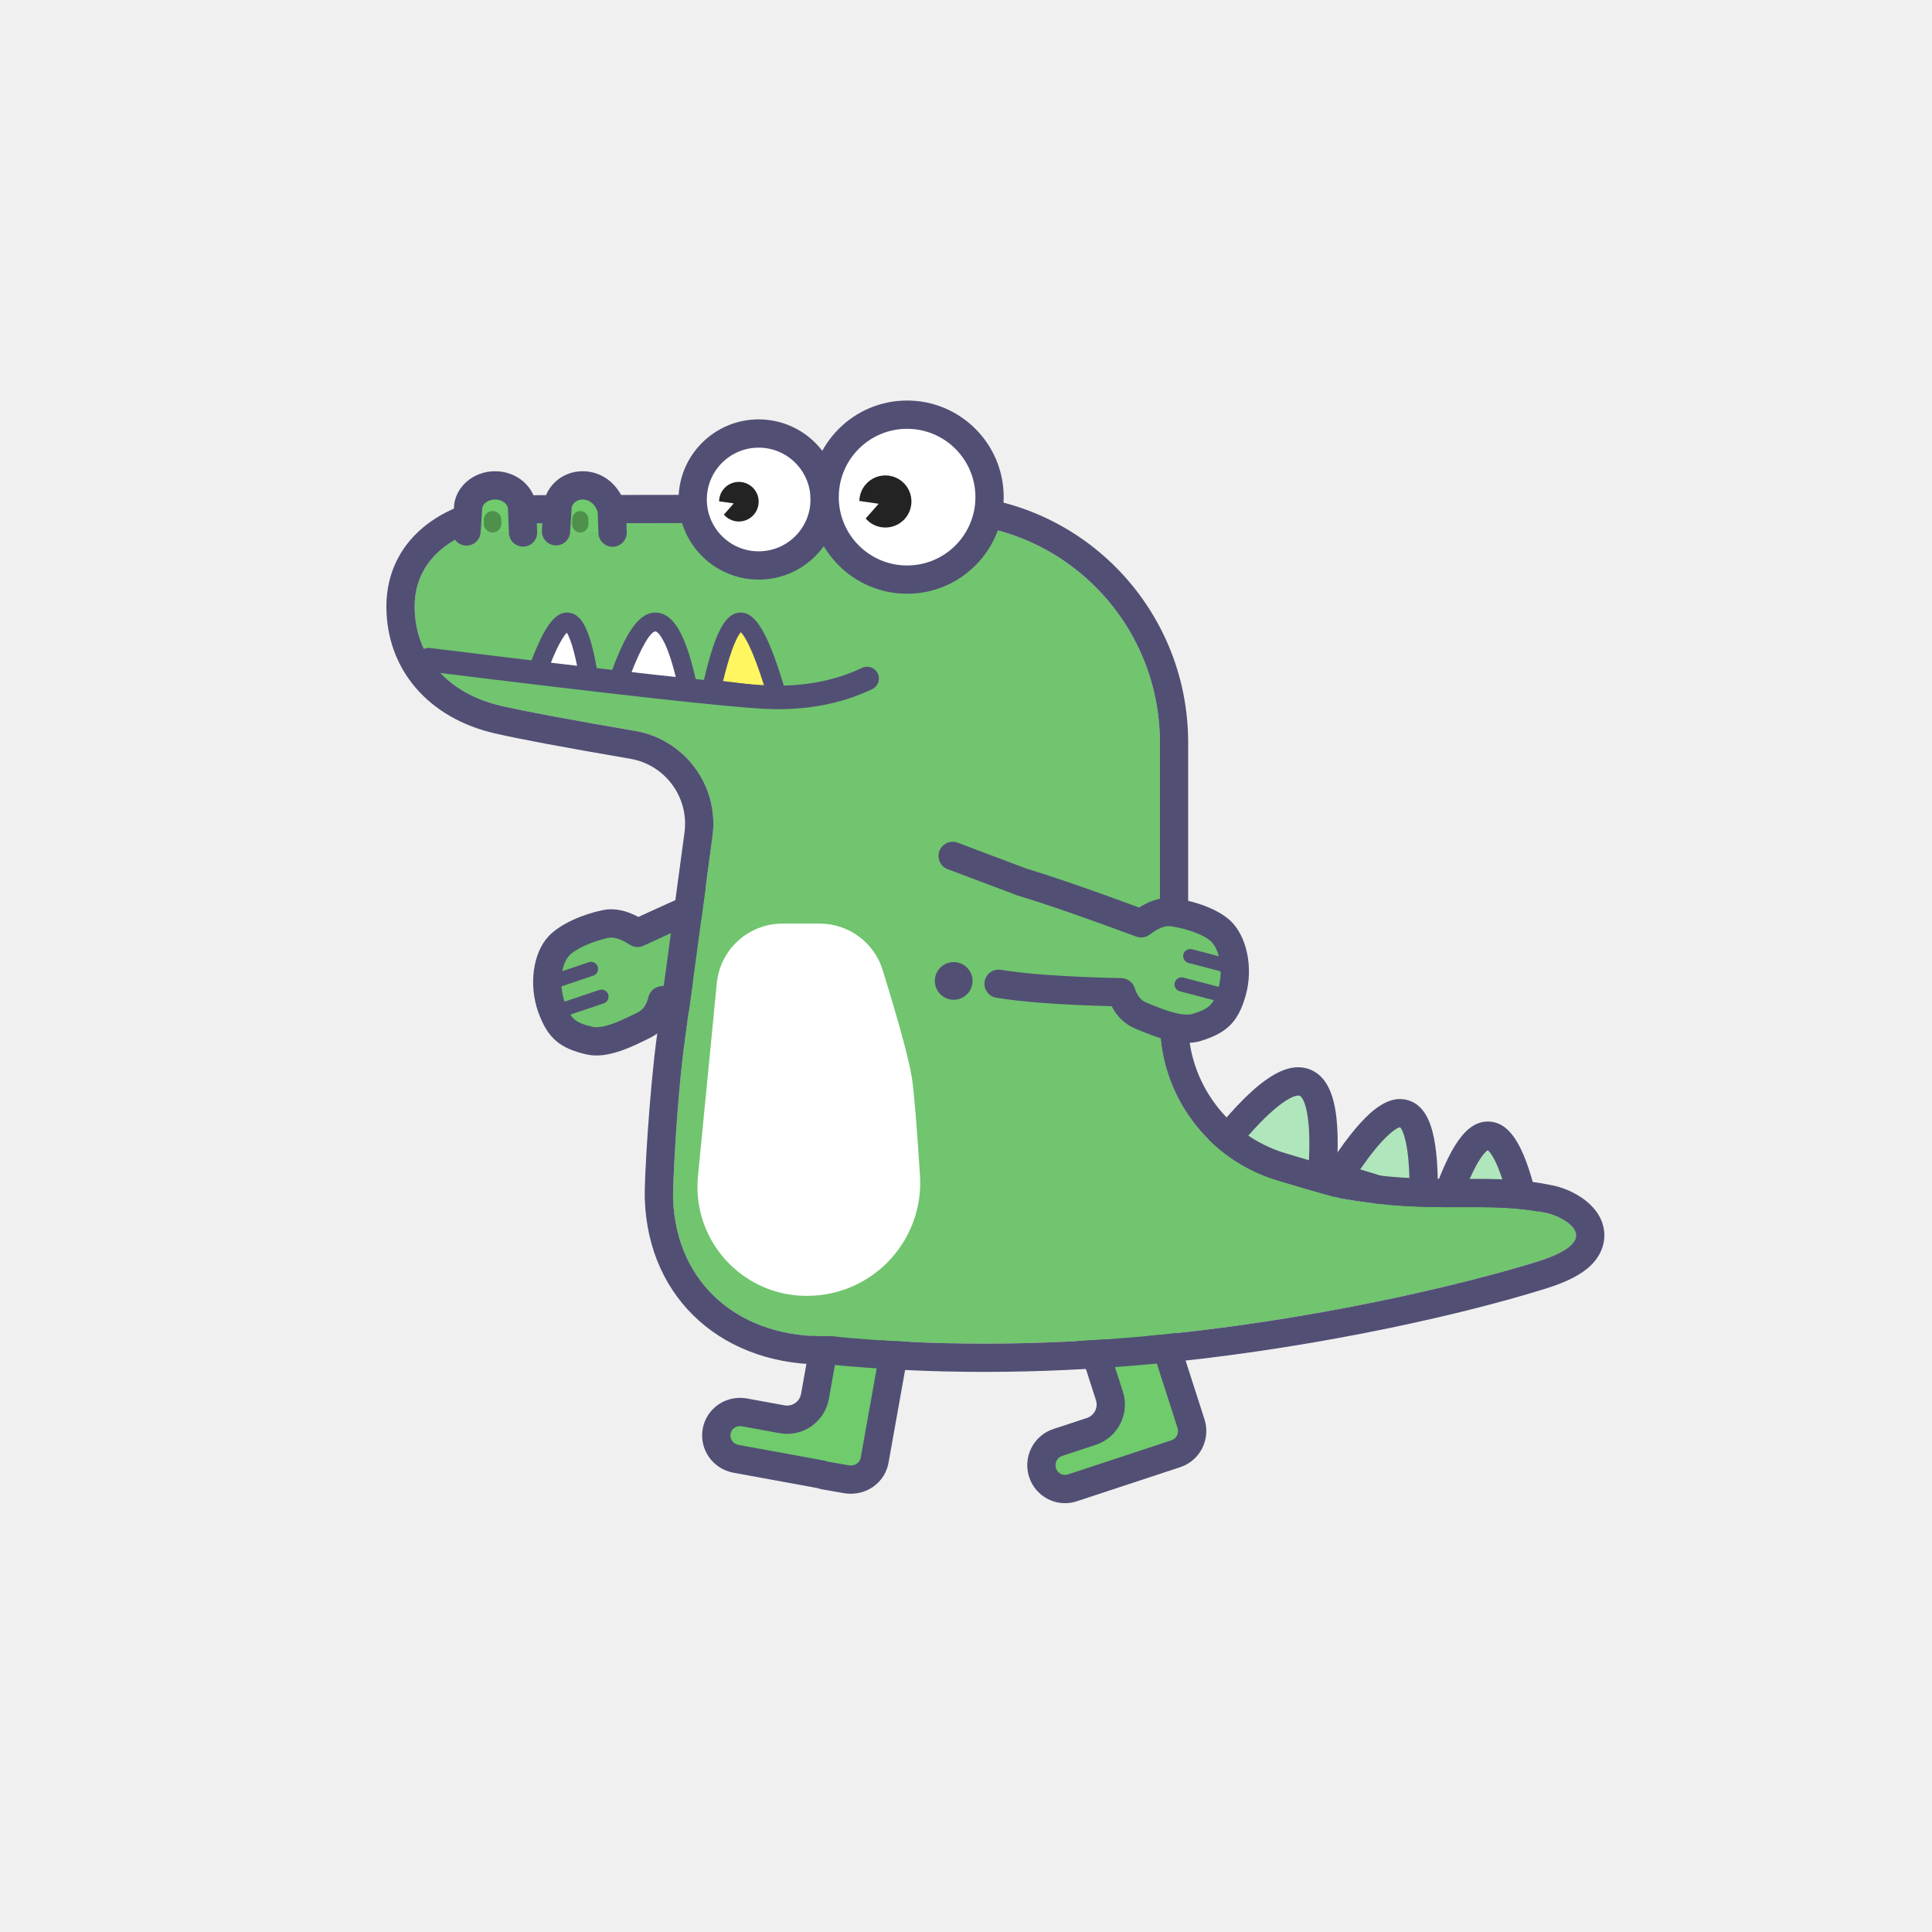
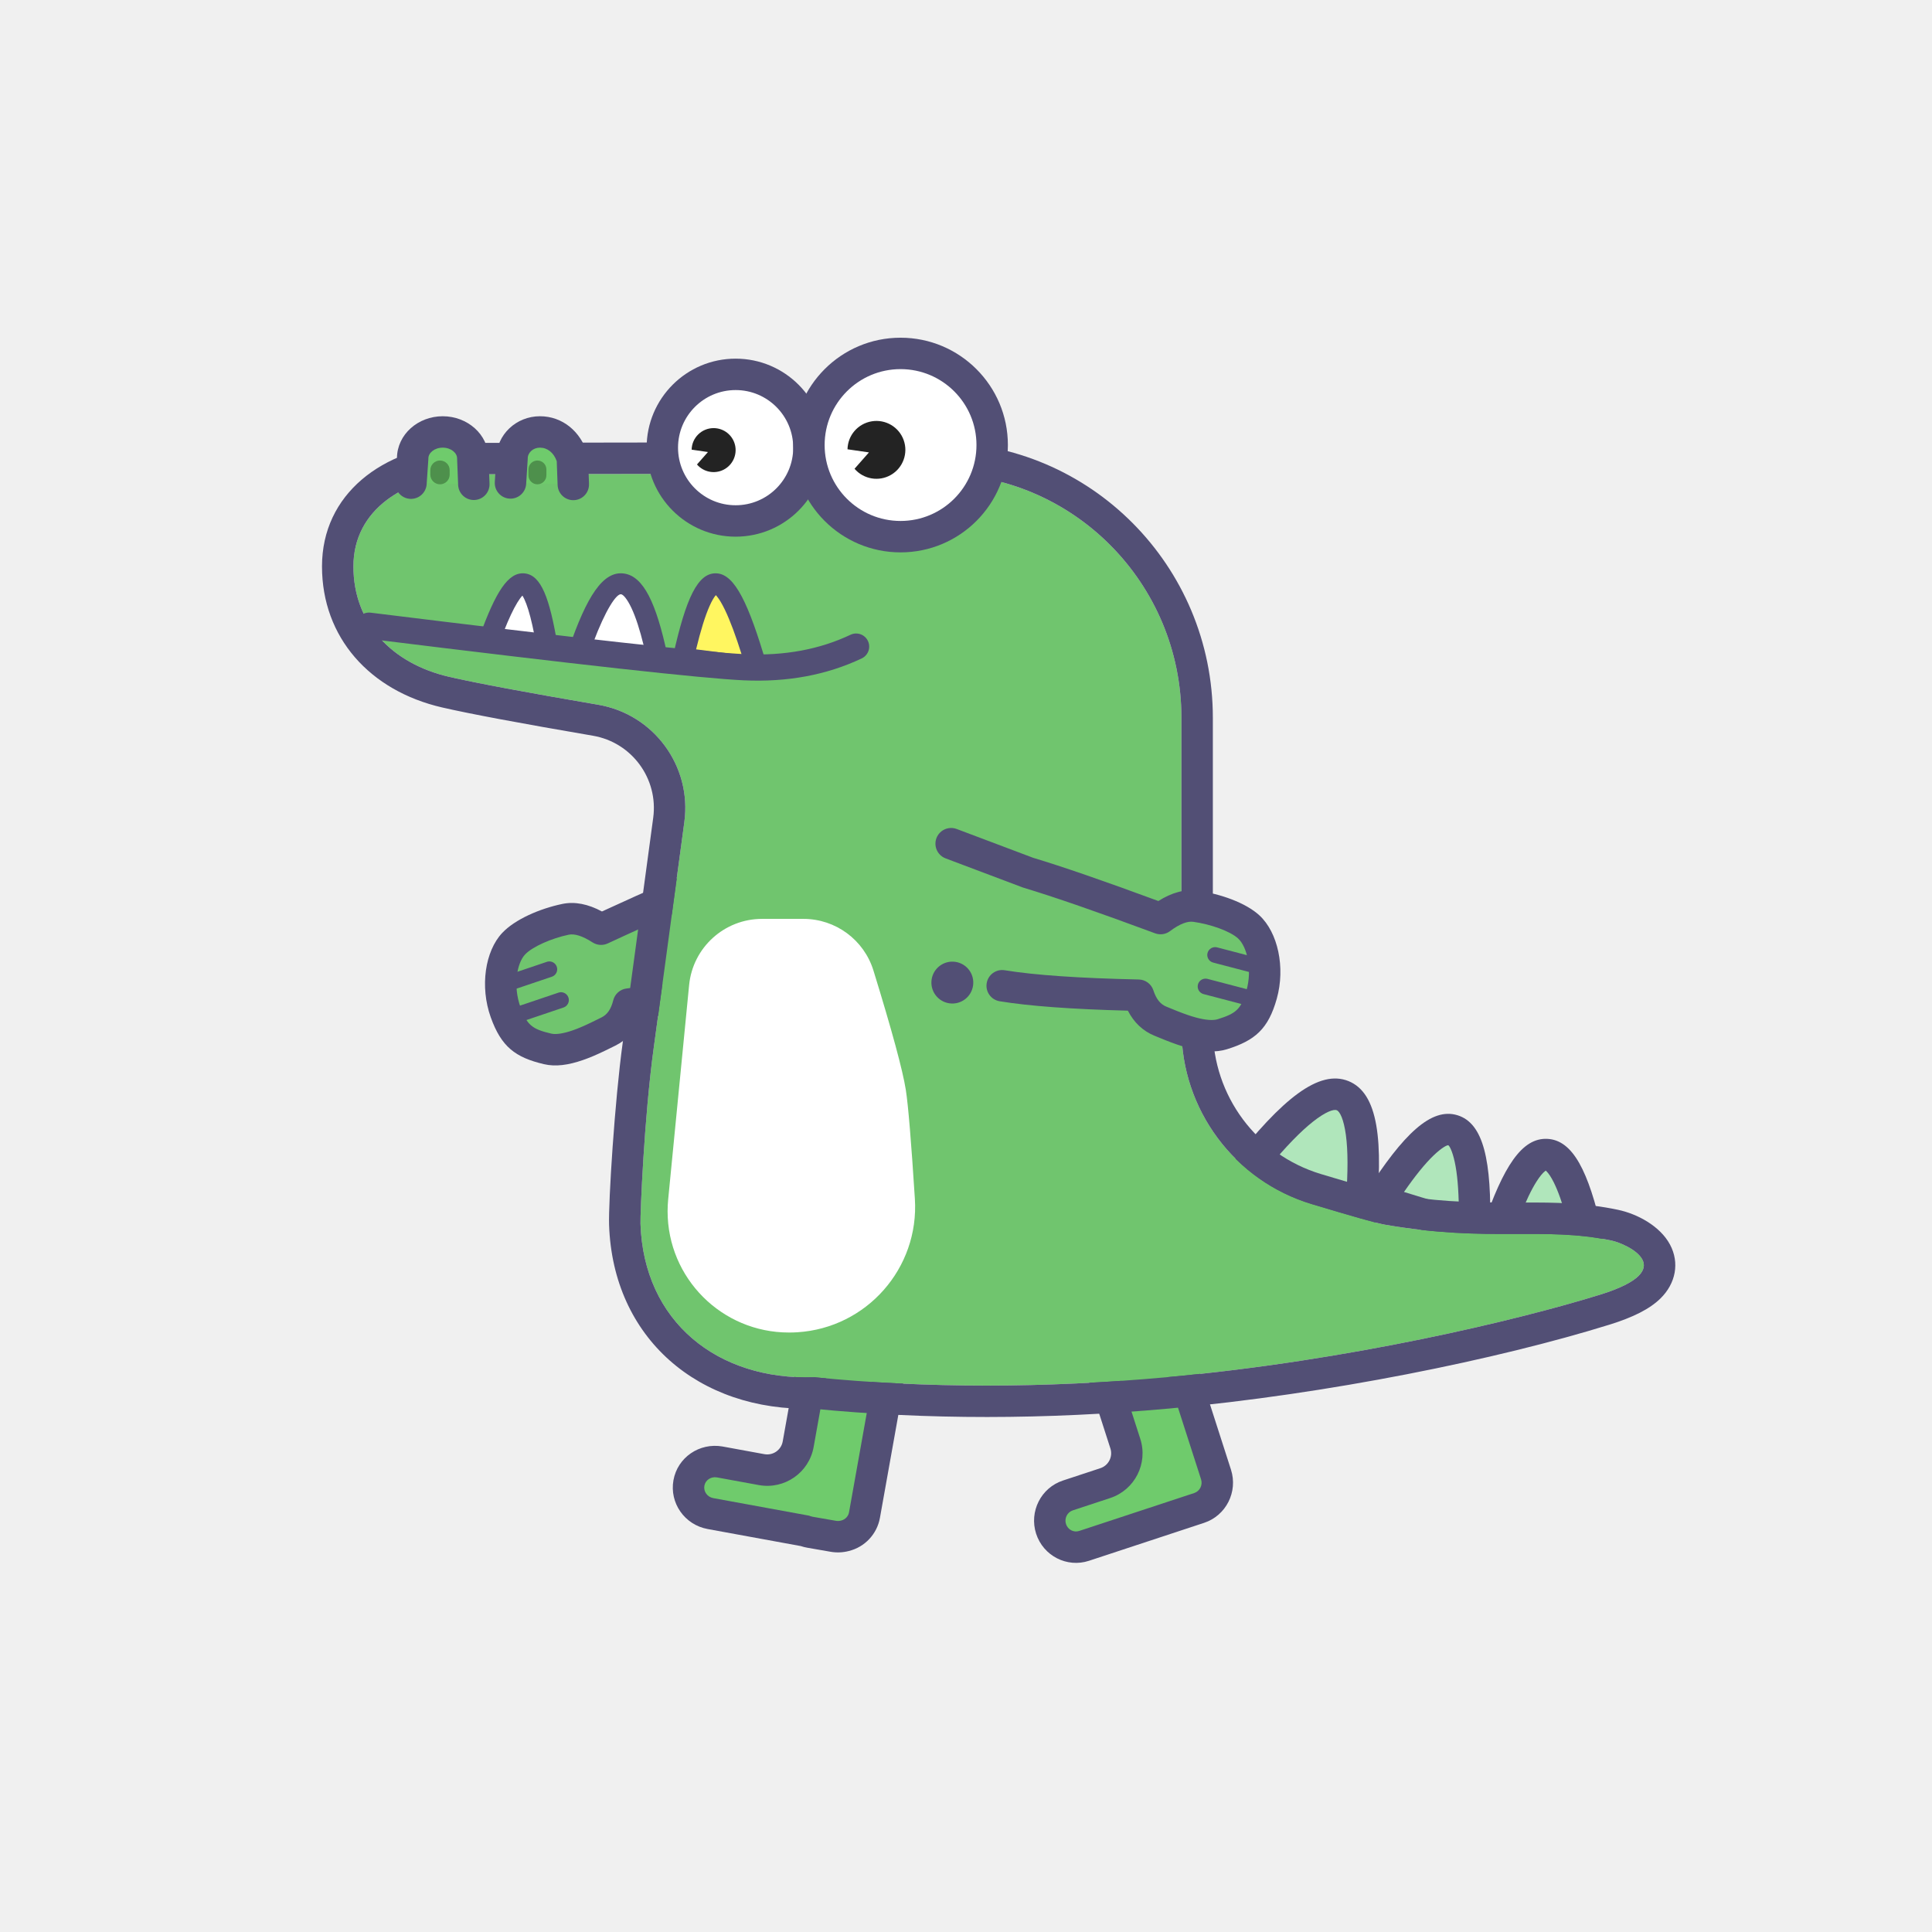
- <svg xmlns="http://www.w3.org/2000/svg" width="800px" height="800px" viewBox="0 0 1024 1024" class="icon" version="1.1">
+ <svg xmlns="http://www.w3.org/2000/svg" width="800px" height="800px" viewBox="51.2 51.2 921.6 921.6" class="icon" version="1.1">
  <path d="M474.339 713.673c1.236-6.908-3.442-13.497-10.447-14.718l-11.162-1.941c-7.006-1.219-13.684 3.394-14.92 10.307l-5.864 32.805a14.983 14.983 0 0 1-17.388 12.118l-0.06-0.01-20.005-3.664c-6.943-1.204-13.459 3.292-14.666 10.038-1.219 6.816 3.362 13.332 10.262 14.596l45.036 8.242c0.762 0.29 1.563 0.512 2.398 0.657l11.162 1.941a12.982 12.982 0 0 0 5.545-0.23c4.668-1.149 8.449-4.905 9.341-9.88 0.012-0.09 3.604-20.178 10.769-60.261z" fill="#6FCB6C" />
  <path d="M388.738 780.57c-10.939-2.003-18.237-12.383-16.289-23.282 1.938-10.852 12.365-18.005 23.39-16.087l20.005 3.666a7.503 7.503 0 0 0 8.724-6.057l5.864-32.808c1.966-10.992 12.533-18.29 23.579-16.369l11.162 1.941c11.074 1.926 18.509 12.4 16.539 23.415l-10.769 60.259a19.913 19.913 0 0 1-14.813 15.807 20.458 20.458 0 0 1-8.734 0.365l-11.162-1.941a20.53 20.53 0 0 1-3.057-0.777l-44.439-8.132z m73.87-74.233l-11.162-1.938c-2.965-0.514-5.754 1.411-6.261 4.241l-5.864 32.808a22.473 22.473 0 0 1-26.082 18.17l-20.03-3.666c-2.895-0.505-5.527 1.304-6.004 3.969-0.49 2.74 1.371 5.385 4.236 5.907l45.705 8.369 0.637 0.242c0.325 0.122 0.669 0.217 1.026 0.275l11.162 1.941c0.804 0.145 1.598 0.105 2.473-0.122 1.938-0.477 3.412-2.008 3.751-3.914l10.772-60.264c0.497-2.797-1.424-5.505-4.358-6.017z" fill="#524F75" />
  <path d="M612.335 695.713c-2.173-6.751-9.348-10.445-16.032-8.252l-10.647 3.494c-6.681 2.193-10.34 9.438-8.17 16.187l10.522 32.706a14.988 14.988 0 0 1-9.576 18.824l-17.825 5.877c-6.579 2.168-10.17 9.306-8.035 15.952 2.145 6.646 9.211 10.265 15.77 8.102l54.884-18.092c6.579-2.168 10.17-9.306 8.035-15.952-0.022-0.085-6.334-19.701-18.927-58.845z" fill="#6FCB6C" />
  <path d="M638.399 752.263c3.389 10.552-2.323 21.901-12.825 25.363l-54.881 18.09c-10.53 3.474-21.829-2.333-25.25-12.925-3.392-10.555 2.323-21.906 12.82-25.358l17.828-5.879a7.498 7.498 0 0 0 4.788-9.413l-10.522-32.708c-3.429-10.66 2.35-22.121 12.96-25.602l10.65-3.494c10.645-3.489 22.058 2.385 25.503 13.075l18.932 58.853z m-39.761-57.681l-10.65 3.492c-2.755 0.904-4.286 3.939-3.374 6.778l10.522 32.706c3.789 11.761-2.632 24.366-14.358 28.235l-17.83 5.879c-2.652 0.877-4.123 3.799-3.249 6.529 0.877 2.705 3.694 4.151 6.296 3.289l54.884-18.09c2.652-0.877 4.126-3.801 3.249-6.534l-18.937-58.853c-0.894-2.812-3.831-4.326-6.554-3.432z" fill="#524F75" />
  <path d="M477.326 500.246c-31.944 9.83-55.938 16.646-71.992 20.445-16.044 3.806-34.159 6.961-54.342 9.478-1.583 6.379-4.783 10.745-9.586 13.1-7.203 3.532-20.025 10.39-29.027 8.267-9.009-2.118-15.35-4.491-20.028-17.588-4.68-13.092-1.683-26.679 3.871-32.581 5.557-5.902 17.343-10.085 24.703-11.629 4.908-1.026 10.575 0.542 17.001 4.71 24.409-11.346 43.298-19.491 56.67-24.431 13.372-4.94 37.184-12.578 71.445-22.908" fill="#70C56E" />
  <path d="M344.713 549.995c-0.325 0.155-0.664 0.325-1.136 0.559l-1.254 0.619c-1.079 0.529-1.923 0.947-2.782 1.356-3.789 1.823-7.043 3.219-10.3 4.346-6.928 2.398-13.03 3.259-18.577 1.951-13.622-3.207-20.34-8.292-25.368-22.361-5.232-14.641-2.72-31.544 5.472-40.241 6.102-6.479 17.833-11.559 28.617-13.822 6.012-1.261 12.345 0.042 18.959 3.586 22.858-10.562 40.723-18.225 53.648-23.003 13.559-5.005 37.486-12.675 71.882-23.047a7.493 7.493 0 1 1 4.328 14.348c-34.122 10.29-57.824 17.89-71.011 22.76-13.145 4.858-31.869 12.927-56.108 24.199a7.5 7.5 0 0 1-7.235-0.507c-4.91-3.184-8.682-4.228-11.386-3.664-8.06 1.688-17.243 5.669-20.785 9.428-4.076 4.331-5.707 15.298-2.265 24.926 3.144 8.791 5.649 10.69 14.691 12.815 2.228 0.524 5.749 0.025 10.24-1.524 2.627-0.909 5.397-2.098 8.716-3.696a656.559 656.559 0 0 0 5.055-2.485c2.692-1.319 4.533-3.831 5.615-8.182a7.498 7.498 0 0 1 6.344-5.625c19.923-2.485 37.771-5.6 53.548-9.331 15.85-3.759 39.711-10.537 71.515-20.323a7.493 7.493 0 0 1 4.406 14.324c-32.089 9.875-56.225 16.729-72.469 20.577-15.068 3.572-31.879 6.574-50.451 9.021-2.473 5.884-6.461 10.317-11.911 12.992z" fill="#524F75" />
  <path d="M293.209 516.376l18.762-6.334a3.746 3.746 0 1 1 2.398 7.096l-18.762 6.336a3.746 3.746 0 1 1-2.398-7.098zM298.941 531.006l18.764-6.336a3.746 3.746 0 0 1 2.403 7.093l-18.764 6.341a3.751 3.751 0 0 1-4.75-2.35 3.744 3.744 0 0 1 2.348-4.748z" fill="#524F75" />
  <path d="M691.232 573.682c9.323 3.582 12.385 23.482 9.181 59.707L644.456 611.902c21.856-29.059 37.451-41.799 46.777-38.22z" fill="#B0E6BB" />
  <path d="M693.213 592.631c-1.029-7.583-2.872-11.232-4.366-11.833-1.491-0.602-5.35 0.742-11.356 5.48-5.897 4.648-12.96 11.926-21.122 21.801l36.891 14.908c0.992-12.773 0.964-22.915-0.047-30.355z m1.249-25.727c14.001 5.662 17.013 27.76 12.783 67.594a7.493 7.493 0 0 1-10.255 6.156l-55.576-22.453a7.49 7.49 0 0 1-3.102-11.551c24.633-31.597 42.146-45.406 56.15-39.746z" fill="#524F75" />
  <path d="M743.164 590.054c7.67 1.918 11.918 17.56 12.748 46.939l-46.045-11.481c14.526-25.55 25.62-37.371 33.297-35.458z" fill="#B0E6BB" />
  <path d="M745.155 605.556c-1.199-5.542-2.62-7.887-3.112-8.04-0.487-0.152-2.98 0.999-7.068 4.925-4.019 3.854-8.719 9.646-14.044 17.348l26.167 8c-0.115-9.363-0.767-16.794-1.943-22.233z m1.269-22.371c12.51 3.824 16.384 21.744 15.58 54.889a7.5 7.5 0 0 1-9.683 6.986l-45.383-13.876a7.493 7.493 0 0 1-4.118-11.202c17.868-27.928 31.102-40.615 43.605-36.797z" fill="#524F75" />
  <path d="M789.614 601.98c7.048 0.619 13.01 13.679 17.883 39.177l-42.301-3.701c9.228-24.264 17.368-36.09 24.419-35.475z" fill="#B0E6BB" />
  <path d="M788.19 609.869c-1.114 0.884-2.49 2.518-4.006 4.898-2.478 3.891-5.127 9.413-7.892 16.519l22.198 1.164c-2.008-7.358-4.061-13.127-6.124-17.253-1.259-2.523-2.453-4.293-3.474-5.287a5.362 5.362 0 0 0-0.332-0.305 5.929 5.929 0 0 0-0.37 0.265z m1.156-15.41c12.198 0.639 19.571 15.4 26.159 44.342 1.099 4.845-2.74 9.408-7.697 9.146l-42.406-2.225a7.5 7.5 0 0 1-6.703-9.9c9.583-28.093 18.459-42.004 30.648-41.362z" fill="#524F75" />
  <path d="M439.678 708.171c-46.34 1.571-81.403-26.567-82.961-73.181-0.15-4.456 1.706-50.581 6.366-84.343 2.443-17.693 7.295-53.483 14.558-107.355 3.594-26.654-14.563-51.367-41.072-55.908-34.569-5.919-58.273-10.36-71.113-13.322C238.367 367.811 219.785 348.752 219.785 321.386c0-27.428 24.756-42.094 51.962-43.935 83.486-0.247 126.299-0.247 128.44 0l98.908-0.222c63.885 0 115.67 52.094 115.67 116.356v148.298c0 38.577 25.288 72.594 62.234 83.708 19.701 5.927 31.264 9.189 34.689 9.78 49.966 8.634 75.521 0.727 108.167 7.58 7.727 1.618 33.397 13.789-5.352 25.83-38.158 11.853-119.136 31.434-206.918 39.389-58.525 5.302-114.488 5.302-167.906 0z" fill="#70C56E" />
  <path d="M439.678 708.171c53.415 5.302 109.381 5.302 167.906 0 87.779-7.957 168.755-27.536 206.918-39.389 38.75-12.036 13.072-24.206 5.352-25.83-32.638-6.853-58.201 1.054-108.167-7.58-3.424-0.592-14.988-3.854-34.689-9.78-36.946-11.109-62.234-45.126-62.234-83.708v-148.298c0-64.262-51.784-116.356-115.67-116.356l-98.911 0.222c-2.14-0.247-44.956-0.247-128.44 0C244.541 279.29 219.785 293.955 219.785 321.386c0 27.366 18.587 46.425 45.675 52.676 12.84 2.962 36.544 7.403 71.113 13.322 26.509 4.538 44.666 29.254 41.072 55.908-7.263 53.875-12.116 89.662-14.558 107.355-4.66 33.762-6.516 79.882-6.366 84.343 1.558 46.614 36.619 74.752 82.956 73.181z m-97.934-72.684c-0.362-10.814 2.695-59.337 6.499-86.888 2.44-17.673 7.29-53.448 14.553-107.308 2.515-18.659-10.195-35.957-28.752-39.134-34.838-5.967-58.75-10.447-71.955-13.492C227.573 380.698 204.8 355.276 204.8 321.386c0-34.474 28.66-56.365 65.936-58.885 81.888-0.272 120.65-0.295 129.416-0.027l98.943-0.23c72.177 0 130.655 58.823 130.655 131.342v148.298a72.437 72.437 0 0 0 51.565 69.36c18.819 5.662 30.395 8.921 32.925 9.361 20.787 3.591 34.464 4.318 60.816 4.228 12.318-0.042 17.545 0.02 24.356 0.415 8.272 0.477 15.87 1.426 23.525 3.035 9.373 1.971 20.168 7.79 24.886 16.606 4.638 8.677 2.77 18.534-4.566 25.712-5.175 5.065-13.092 9.001-24.306 12.485-53.293 16.556-134.254 33.143-210.01 40.011-59.087 5.355-115.68 5.385-169.769 0.08-54.931 1.414-95.629-33.844-97.427-87.689z" fill="#524F75" />
  <path d="M414.727 489.522h19.721a34.963 34.963 0 0 1 33.412 24.666c8.814 28.592 13.954 47.541 15.422 56.842 1.141 7.225 2.585 24.576 4.331 52.059 2.1 33.04-22.98 61.525-56.02 63.623a60.316 60.316 0 0 1-3.801 0.122h-0.297c-31.944 0-57.839-25.895-57.839-57.839 0-1.878 0.092-3.756 0.272-5.625l9.995-102.275c1.751-17.918 16.811-31.574 34.804-31.574z" fill="#FFFFFF" />
  <path d="M294.712 281.575l0.737-11.714c-0.002-6.966 5.964-12.613 13.317-12.613 7.355 0 13.235 5.075 15.46 12.613L324.683 282.224" fill="#6FCB6C" />
  <path d="M317.19 282.499a7.493 7.493 0 1 0 14.975-0.549l-0.487-13.305-0.267-0.904c-3.162-10.722-11.928-17.985-22.645-17.985-11.314 0-20.662 8.769-20.81 19.841l-0.727 11.506a7.493 7.493 0 0 0 14.958 0.942l0.737-11.711 0.015-0.472c0-2.732 2.523-5.12 5.827-5.12 3.529 0 6.534 2.315 8.01 6.436l0.415 11.321z" fill="#524F75" />
  <path d="M307.557 270.873c2.365 0 4.281 1.918 4.281 4.281v2.79a4.281 4.281 0 0 1-8.562 0v-2.79a4.276 4.276 0 0 1 4.281-4.281z" fill="#4E904C" />
  <path d="M247.259 281.575l0.794-11.714c-0.002-6.966 6.421-12.613 14.343-12.613s14.343 5.647 14.343 12.613L277.229 282.224" fill="#6FCB6C" />
  <path d="M262.396 249.756c-11.761 0-21.671 8.627-21.836 19.821l-0.779 11.491a7.493 7.493 0 1 0 14.95 1.014l0.794-11.714 0.017-0.507c0-2.597 2.867-5.12 6.853-5.12 3.984 0 6.851 2.523 6.851 5.12l0.005 0.295 0.49 12.363a7.49 7.49 0 0 0 7.782 7.19 7.49 7.49 0 0 0 7.19-7.782l-0.482-12.233c-0.097-11.252-10.033-19.938-21.836-19.938z" fill="#524F75" />
  <path d="M261.09 270.873c2.548 0 4.61 2.065 4.61 4.61v2.133a4.61 4.61 0 0 1-9.221-0.002v-2.13a4.608 4.608 0 0 1 4.61-4.61z" fill="#4E904C" />
  <path d="M402.107 264.741m-34.966 0a34.966 34.966 0 1 0 69.932 0 34.966 34.966 0 1 0-69.932 0Z" fill="#FFFFFF" />
  <path d="M402.107 307.2C378.655 307.2 359.649 288.191 359.649 264.741S378.655 222.283 402.107 222.283s42.459 19.009 42.459 42.459-19.011 42.459-42.459 42.459z m0-14.985c15.173 0 27.473-12.3 27.473-27.473S417.28 237.268 402.107 237.268 374.634 249.569 374.634 264.741s12.295 27.473 27.473 27.473z" fill="#524F75" />
  <path d="M383.675 272.764a10.49 10.49 0 1 0 7.942-17.346 10.49 10.49 0 0 0-10.49 10.277l7.777 1.129-5.23 5.939z" fill="#232323" />
  <path d="M480.78 263.493m-43.707 0a43.707 43.707 0 1 0 87.415 0 43.707 43.707 0 1 0-87.415 0Z" fill="#FFFFFF" />
  <path d="M480.78 314.693C452.503 314.693 429.58 291.77 429.58 263.493S452.503 212.293 480.78 212.293 531.98 235.215 531.98 263.493 509.053 314.693 480.78 314.693z m0-14.985C500.778 299.707 516.995 283.493 516.995 263.493S500.778 227.278 480.78 227.278 444.566 243.492 444.566 263.493 460.778 299.707 480.78 299.707z" fill="#524F75" />
  <path d="M458.827 274.814a13.802 13.802 0 1 0-3.352-9.296l10.233 1.489-6.881 7.807z" fill="#232323" />
  <path d="M392.894 329.688c5.118 0.412 11.519 13.729 19.204 39.951l-34.966-4.423c5.382-24.096 10.637-35.94 15.762-35.528z" fill="#FFF660" />
  <path d="M389.674 340.288c-2.078 4.68-4.231 11.589-6.429 20.667l21.836 2.762c-2.91-9.271-5.602-16.471-8.052-21.569-1.436-2.985-2.752-5.17-3.886-6.521a8.454 8.454 0 0 0-0.48-0.529c-0.867 0.987-1.898 2.727-2.99 5.19z m27.213 27.948a4.995 4.995 0 0 1-5.42 6.361l-34.966-4.423a4.995 4.995 0 0 1-4.248-6.044c6.132-27.428 11.778-40.161 21.037-39.417 8.469 0.677 15.068 14.403 23.597 43.522z" fill="#524F75" />
  <path d="M348.125 329.723c6.216 0.824 11.724 12.465 16.519 34.921l-37.463-2.193c7.745-22.645 14.726-33.555 20.945-32.728z" fill="#FFFFFF" />
  <path d="M352.403 341.207c-2.1-4.441-3.946-6.401-4.935-6.534-2.24-0.297-7.39 7.333-13.337 23.18l24.164 1.414c-1.888-7.737-3.864-13.769-5.892-18.06z m-3.624-16.436c9.391 1.246 15.465 14.091 20.747 38.832a4.995 4.995 0 0 1-5.177 6.029l-37.463-2.193a4.995 4.995 0 0 1-4.436-6.604c8.629-25.22 16.409-37.381 26.329-36.065z" fill="#524F75" />
  <path d="M300.956 329.693c4.226 0.427 7.972 10.412 11.239 29.956l-27.473-3.372c6.599-18.15 12.011-27.011 16.234-26.584z" fill="#FFFFFF" />
  <path d="M297.989 338.622c-1.906 3.119-4.031 7.62-6.349 13.472l14.426 1.771c-1.226-6.241-2.503-11.122-3.811-14.608-0.649-1.733-1.286-3.057-1.858-3.944-0.684 0.724-1.504 1.831-2.408 3.309z m3.472-13.899c7.845 0.792 11.906 11.624 15.66 34.102a4.995 4.995 0 0 1-5.535 5.782l-27.473-3.374a4.995 4.995 0 0 1-4.086-6.663c7.61-20.935 13.542-30.643 21.434-29.846z" fill="#524F75" />
  <path d="M226.506 355.855c99.91 12.36 159.637 18.974 179.58 19.878 20.692 0.937 39.431-2.533 56.133-10.44a6.244 6.244 0 1 0-5.345-11.286c-14.793 7.006-31.507 10.098-50.223 9.251-19.466-0.884-79.135-7.493-178.611-19.796a6.244 6.244 0 1 0-1.534 12.393z" fill="#524F75" />
  <path d="M529.263 521.416c14.488 2.379 36.156 3.883 65.004 4.513 2.024 6.252 5.517 10.38 10.472 12.398 7.43 3.016 20.703 8.963 29.537 6.222 8.829-2.742 14.996-5.557 18.751-18.944 3.755-13.387-0.182-26.735-6.136-32.232-5.951-5.497-18-8.848-25.45-9.872-4.966-0.683-10.51 1.28-16.633 5.884-27.607-10.246-48.673-17.542-63.178-21.896L504.994 453.679" fill="#70C56E" />
  <path d="M601.915 545.263l1.171 0.477 1.292 0.532c1.116 0.459 1.982 0.811 2.873 1.163 3.911 1.548 7.249 2.721 10.579 3.615 7.079 1.908 13.223 2.338 18.665 0.651 13.366-4.152 19.713-9.691 23.745-24.078 4.2-14.971 0.515-31.658-8.266-39.76-6.536-6.036-18.595-10.288-29.514-11.79-6.097-0.839-12.335 0.912-18.703 4.928-25.809-9.529-45.706-16.399-59.734-20.615L507.636 446.67a7.493 7.493 0 1 0-5.285 14.022l36.632 13.812 0.494 0.165c14.322 4.295 35.253 11.547 62.726 21.739a7.483 7.483 0 0 0 7.112-1.038c4.676-3.519 8.368-4.824 11.104-4.447 8.155 1.121 17.592 4.45 21.389 7.954 4.371 4.034 6.761 14.865 4.006 24.705-2.522 8.99-4.888 11.056-13.765 13.811-2.186 0.679-5.735 0.43-10.323-0.808-2.685-0.725-5.531-1.721-8.947-3.076-1.299-0.521-5.66-2.309-5.22-2.126-2.775-1.126-4.788-3.51-6.17-7.765a7.493 7.493 0 0 0-6.962-5.18c-28.526-0.619-49.887-2.103-63.95-4.415a7.493 7.493 0 0 0-2.429 14.789c14.062 2.307 34.415 3.798 61.17 4.496 2.872 5.607 7.125 9.69 12.696 11.956z" fill="#524F75" />
  <path d="M505.484 519.91m-9.893-1.39a9.99 9.99 0 1 0 19.786 2.781 9.99 9.99 0 1 0-19.786-2.781Z" fill="#524F75" />
  <path d="M650.95 508.131l-19.16-5.011a3.746 3.746 0 0 0-1.899 7.249l19.157 5.01a3.749 3.749 0 0 0 1.901-7.249zM646.252 523.131l-19.16-5.013a3.749 3.749 0 0 0-1.899 7.249l19.157 5.013a3.754 3.754 0 0 0 4.574-2.681 3.736 3.736 0 0 0-2.672-4.567z" fill="#524F75" />
</svg>
